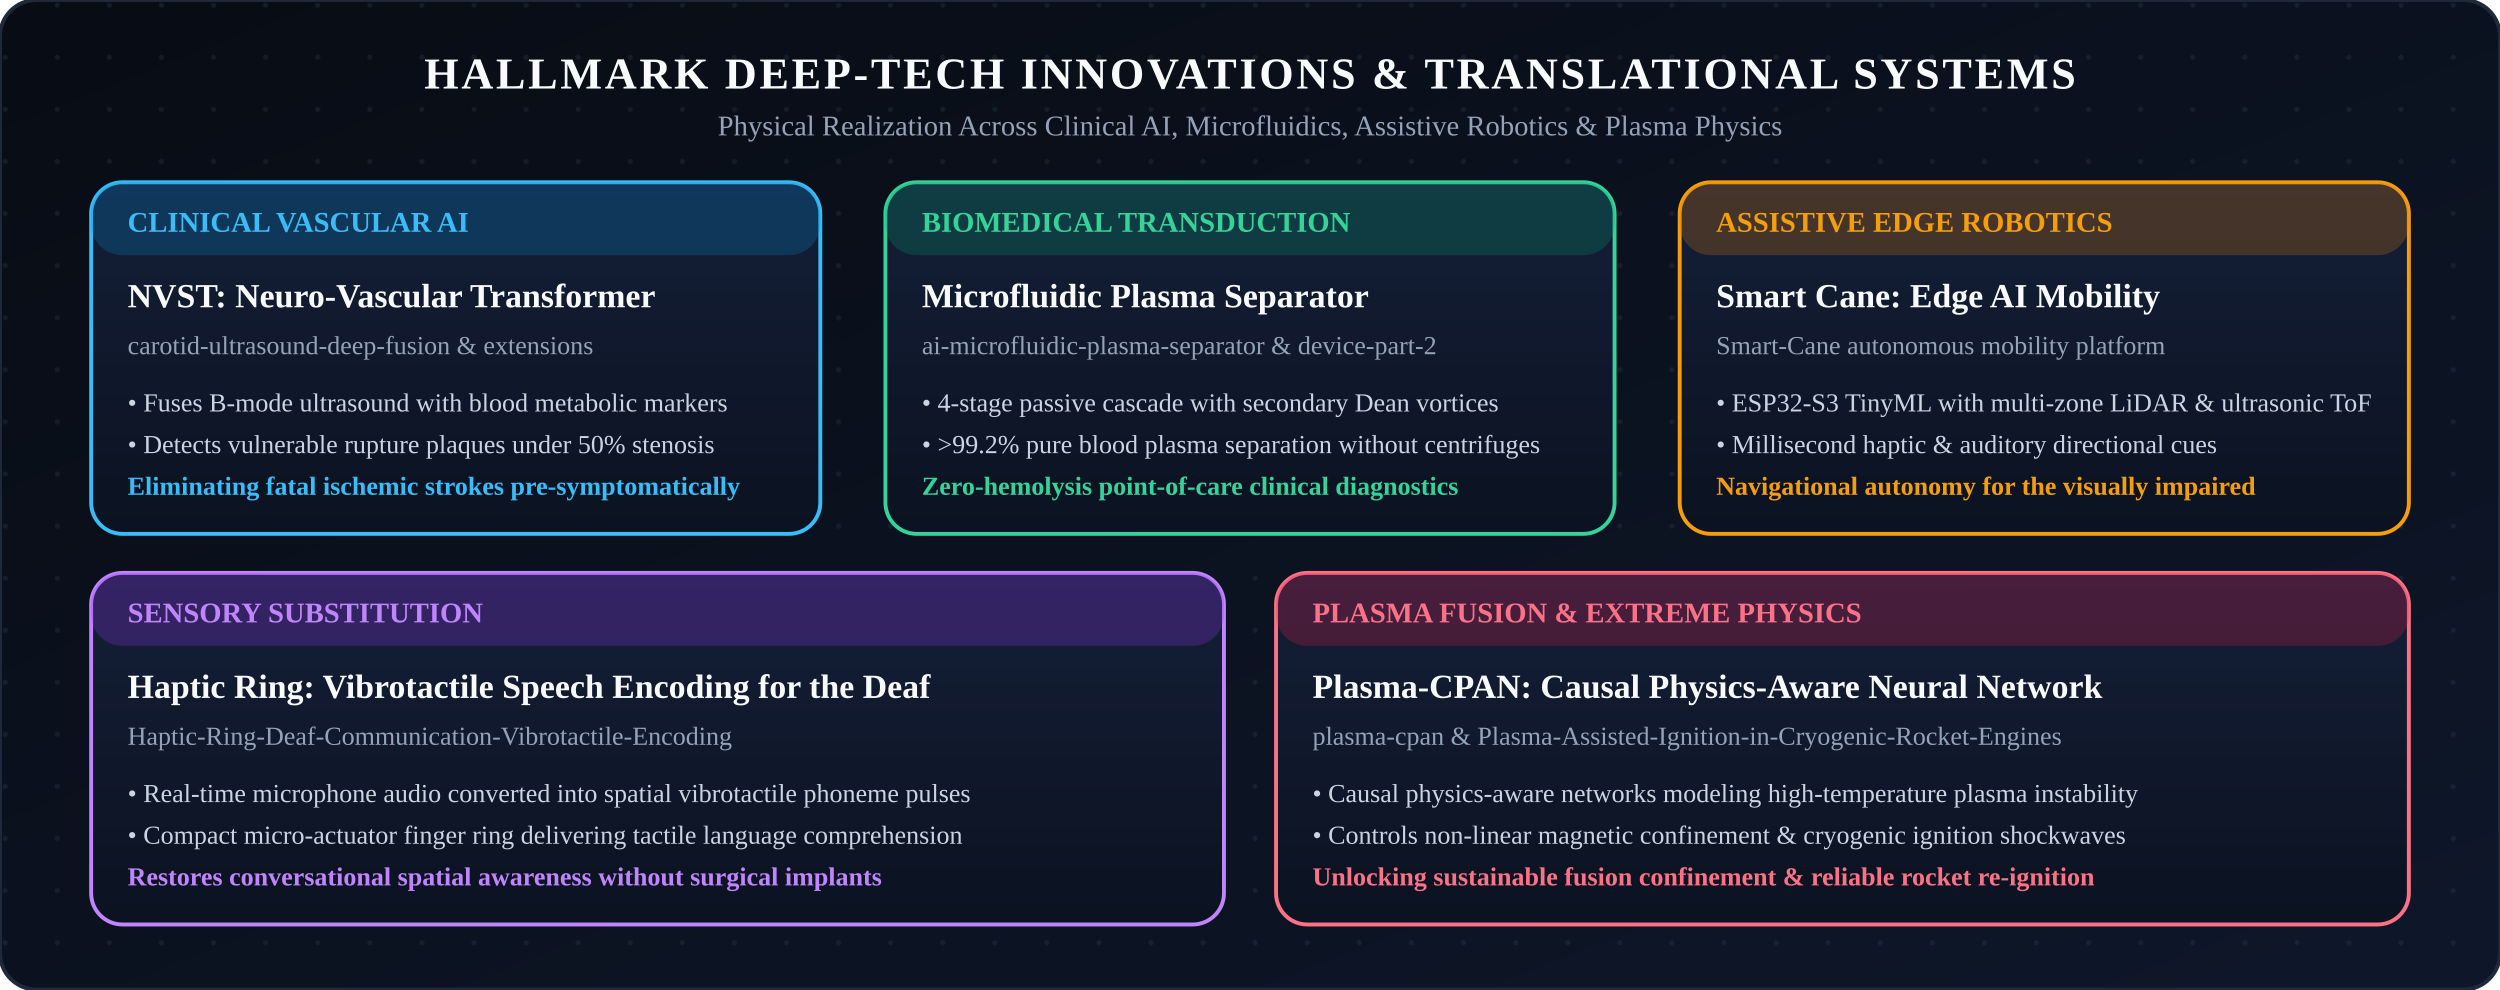
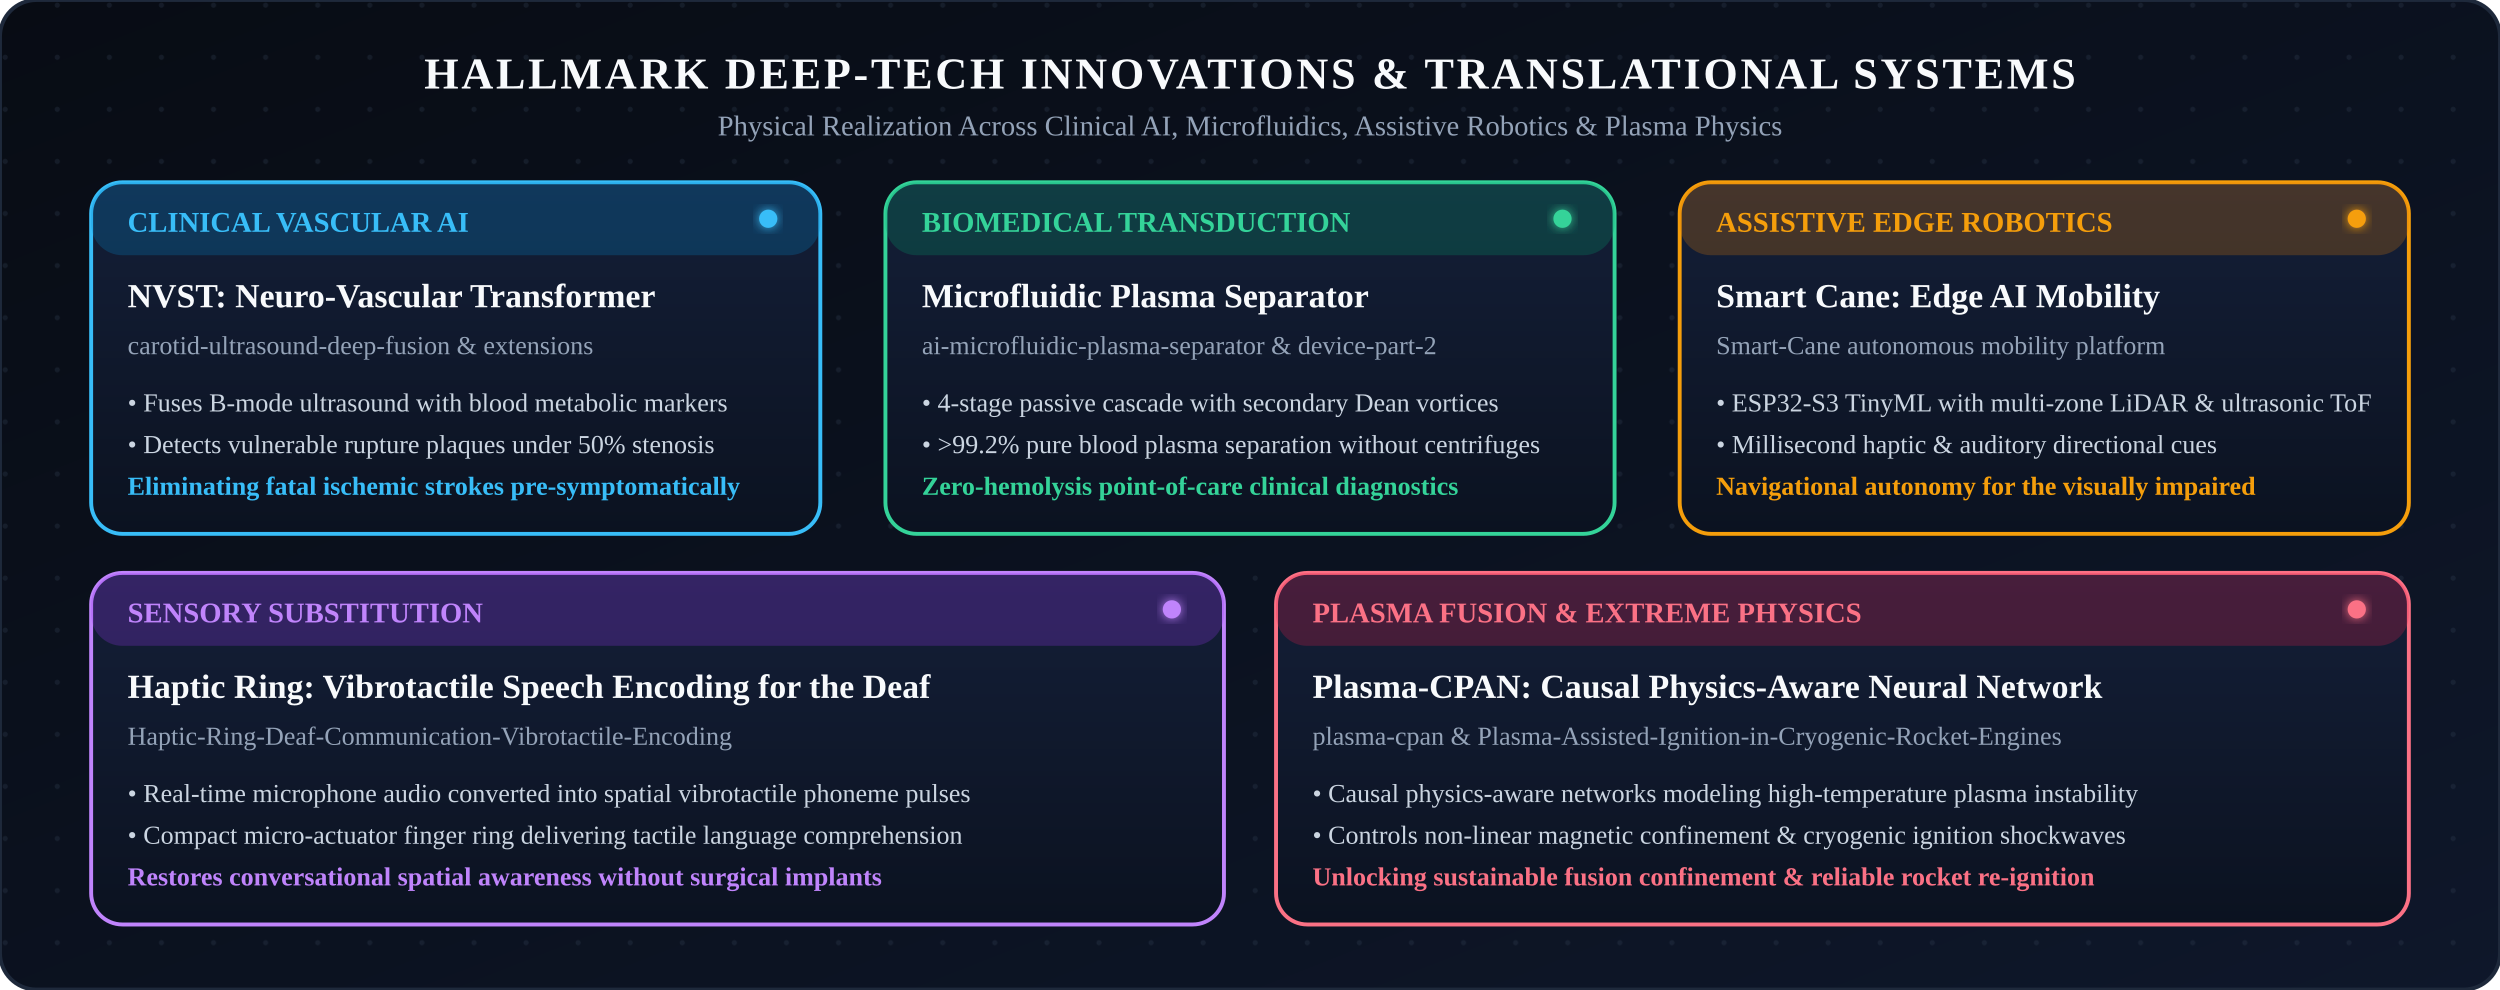
<svg xmlns="http://www.w3.org/2000/svg" viewBox="0 0 960 380" width="100%" height="100%" role="img" aria-labelledby="inno-title inno-desc">
  <defs>
    <linearGradient id="in-bg" x1="0%" y1="0%" x2="100%" y2="100%">
      <stop offset="0%" stop-color="#080c14" />
      <stop offset="100%" stop-color="#0e172a" />
    </linearGradient>
    <linearGradient id="in-card" x1="0%" y1="0%" x2="0%" y2="100%">
      <stop offset="0%" stop-color="#141f38" />
      <stop offset="100%" stop-color="#0b1220" />
    </linearGradient>
    <pattern id="in-grid" width="20" height="20" patternUnits="userSpaceOnUse">
      <circle cx="2" cy="2" r="1" fill="#334155" opacity="0.3" />
    </pattern>
+     <filter id="inno-glow" x="-30%" y="-30%" width="160%" height="160%">
+       <feGaussianBlur stdDeviation="2" result="blur" />
+       <feMerge>
+         <feMergeNode in="blur" />
+         <feMergeNode in="SourceGraphic" />
+       </feMerge>
+     </filter>
  </defs>
  <rect width="960" height="380" rx="14" fill="url(#in-bg)" />
  <rect width="960" height="380" rx="14" fill="url(#in-grid)" />
  <rect width="960" height="380" rx="14" fill="none" stroke="#1e293b" stroke-width="1.5" />
  <text x="480" y="34" fill="#f8fafc" font-size="17" font-weight="800" text-anchor="middle" letter-spacing="0.06em">HALLMARK DEEP-TECH INNOVATIONS &amp; TRANSLATIONAL SYSTEMS</text>
  <text x="480" y="52" fill="#94a3b8" font-size="11" text-anchor="middle">Physical Realization Across Clinical AI, Microfluidics, Assistive Robotics &amp; Plasma Physics</text>
  <g transform="translate(35, 70)">
    <rect width="280" height="135" rx="12" fill="url(#in-card)" stroke="#38bdf8" stroke-width="1.5" />
    <rect width="280" height="28" rx="12" fill="#0284c7" opacity="0.25" />
    <text x="14" y="19" fill="#38bdf8" font-size="11" font-weight="800">CLINICAL VASCULAR AI</text>
+     <circle cx="260" cy="14" r="3.5" fill="#38bdf8" filter="url(#inno-glow)">
+       <animate attributeName="opacity" values="0.3;1;0.3" dur="2s" repeatCount="indefinite" />
+     </circle>
    <text x="14" y="48" fill="#f8fafc" font-size="13" font-weight="700">NVST: Neuro-Vascular Transformer</text>
    <text x="14" y="66" fill="#94a3b8" font-size="10">carotid-ultrasound-deep-fusion &amp; extensions</text>
    <text x="14" y="88" fill="#cbd5e1" font-size="10">• Fuses B-mode ultrasound with blood metabolic markers</text>
    <text x="14" y="104" fill="#cbd5e1" font-size="10">• Detects vulnerable rupture plaques under 50% stenosis</text>
    <text x="14" y="120" fill="#38bdf8" font-size="10" font-weight="600">Eliminating fatal ischemic strokes pre-symptomatically</text>
  </g>
  <g transform="translate(340, 70)">
    <rect width="280" height="135" rx="12" fill="url(#in-card)" stroke="#34d399" stroke-width="1.5" />
    <rect width="280" height="28" rx="12" fill="#059669" opacity="0.25" />
    <text x="14" y="19" fill="#34d399" font-size="11" font-weight="800">BIOMEDICAL TRANSDUCTION</text>
+     <circle cx="260" cy="14" r="3.5" fill="#34d399" filter="url(#inno-glow)">
+       <animate attributeName="opacity" values="0.3;1;0.3" dur="2.2s" repeatCount="indefinite" />
+     </circle>
    <text x="14" y="48" fill="#f8fafc" font-size="13" font-weight="700">Microfluidic Plasma Separator</text>
    <text x="14" y="66" fill="#94a3b8" font-size="10">ai-microfluidic-plasma-separator &amp; device-part-2</text>
    <text x="14" y="88" fill="#cbd5e1" font-size="10">• 4-stage passive cascade with secondary Dean vortices</text>
    <text x="14" y="104" fill="#cbd5e1" font-size="10">• &gt;99.2% pure blood plasma separation without centrifuges</text>
    <text x="14" y="120" fill="#34d399" font-size="10" font-weight="600">Zero-hemolysis point-of-care clinical diagnostics</text>
  </g>
  <g transform="translate(645, 70)">
    <rect width="280" height="135" rx="12" fill="url(#in-card)" stroke="#f59e0b" stroke-width="1.5" />
    <rect width="280" height="28" rx="12" fill="#d97706" opacity="0.25" />
    <text x="14" y="19" fill="#f59e0b" font-size="11" font-weight="800">ASSISTIVE EDGE ROBOTICS</text>
+     <circle cx="260" cy="14" r="3.5" fill="#f59e0b" filter="url(#inno-glow)">
+       <animate attributeName="opacity" values="0.3;1;0.3" dur="1.8s" repeatCount="indefinite" />
+     </circle>
    <text x="14" y="48" fill="#f8fafc" font-size="13" font-weight="700">Smart Cane: Edge AI Mobility</text>
    <text x="14" y="66" fill="#94a3b8" font-size="10">Smart-Cane autonomous mobility platform</text>
    <text x="14" y="88" fill="#cbd5e1" font-size="10">• ESP32-S3 TinyML with multi-zone LiDAR &amp; ultrasonic ToF</text>
    <text x="14" y="104" fill="#cbd5e1" font-size="10">• Millisecond haptic &amp; auditory directional cues</text>
    <text x="14" y="120" fill="#f59e0b" font-size="10" font-weight="600">Navigational autonomy for the visually impaired</text>
  </g>
  <g transform="translate(35, 220)">
    <rect width="435" height="135" rx="12" fill="url(#in-card)" stroke="#c084fc" stroke-width="1.5" />
    <rect width="435" height="28" rx="12" fill="#9333ea" opacity="0.25" />
    <text x="14" y="19" fill="#c084fc" font-size="11" font-weight="800">SENSORY SUBSTITUTION</text>
+     <circle cx="415" cy="14" r="3.5" fill="#c084fc" filter="url(#inno-glow)">
+       <animate attributeName="opacity" values="0.3;1;0.3" dur="2.4s" repeatCount="indefinite" />
+     </circle>
    <text x="14" y="48" fill="#f8fafc" font-size="13" font-weight="700">Haptic Ring: Vibrotactile Speech Encoding for the Deaf</text>
    <text x="14" y="66" fill="#94a3b8" font-size="10">Haptic-Ring-Deaf-Communication-Vibrotactile-Encoding</text>
    <text x="14" y="88" fill="#cbd5e1" font-size="10">• Real-time microphone audio converted into spatial vibrotactile phoneme pulses</text>
    <text x="14" y="104" fill="#cbd5e1" font-size="10">• Compact micro-actuator finger ring delivering tactile language comprehension</text>
    <text x="14" y="120" fill="#c084fc" font-size="10" font-weight="600">Restores conversational spatial awareness without surgical implants</text>
  </g>
  <g transform="translate(490, 220)">
    <rect width="435" height="135" rx="12" fill="url(#in-card)" stroke="#fb7185" stroke-width="1.5" />
    <rect width="435" height="28" rx="12" fill="#e11d48" opacity="0.25" />
    <text x="14" y="19" fill="#fb7185" font-size="11" font-weight="800">PLASMA FUSION &amp; EXTREME PHYSICS</text>
+     <circle cx="415" cy="14" r="3.5" fill="#fb7185" filter="url(#inno-glow)">
+       <animate attributeName="opacity" values="0.3;1;0.3" dur="2.1s" repeatCount="indefinite" />
+     </circle>
    <text x="14" y="48" fill="#f8fafc" font-size="13" font-weight="700">Plasma-CPAN: Causal Physics-Aware Neural Network</text>
    <text x="14" y="66" fill="#94a3b8" font-size="10">plasma-cpan &amp; Plasma-Assisted-Ignition-in-Cryogenic-Rocket-Engines</text>
    <text x="14" y="88" fill="#cbd5e1" font-size="10">• Causal physics-aware networks modeling high-temperature plasma instability</text>
    <text x="14" y="104" fill="#cbd5e1" font-size="10">• Controls non-linear magnetic confinement &amp; cryogenic ignition shockwaves</text>
    <text x="14" y="120" fill="#fb7185" font-size="10" font-weight="600">Unlocking sustainable fusion confinement &amp; reliable rocket re-ignition</text>
  </g>
</svg>
